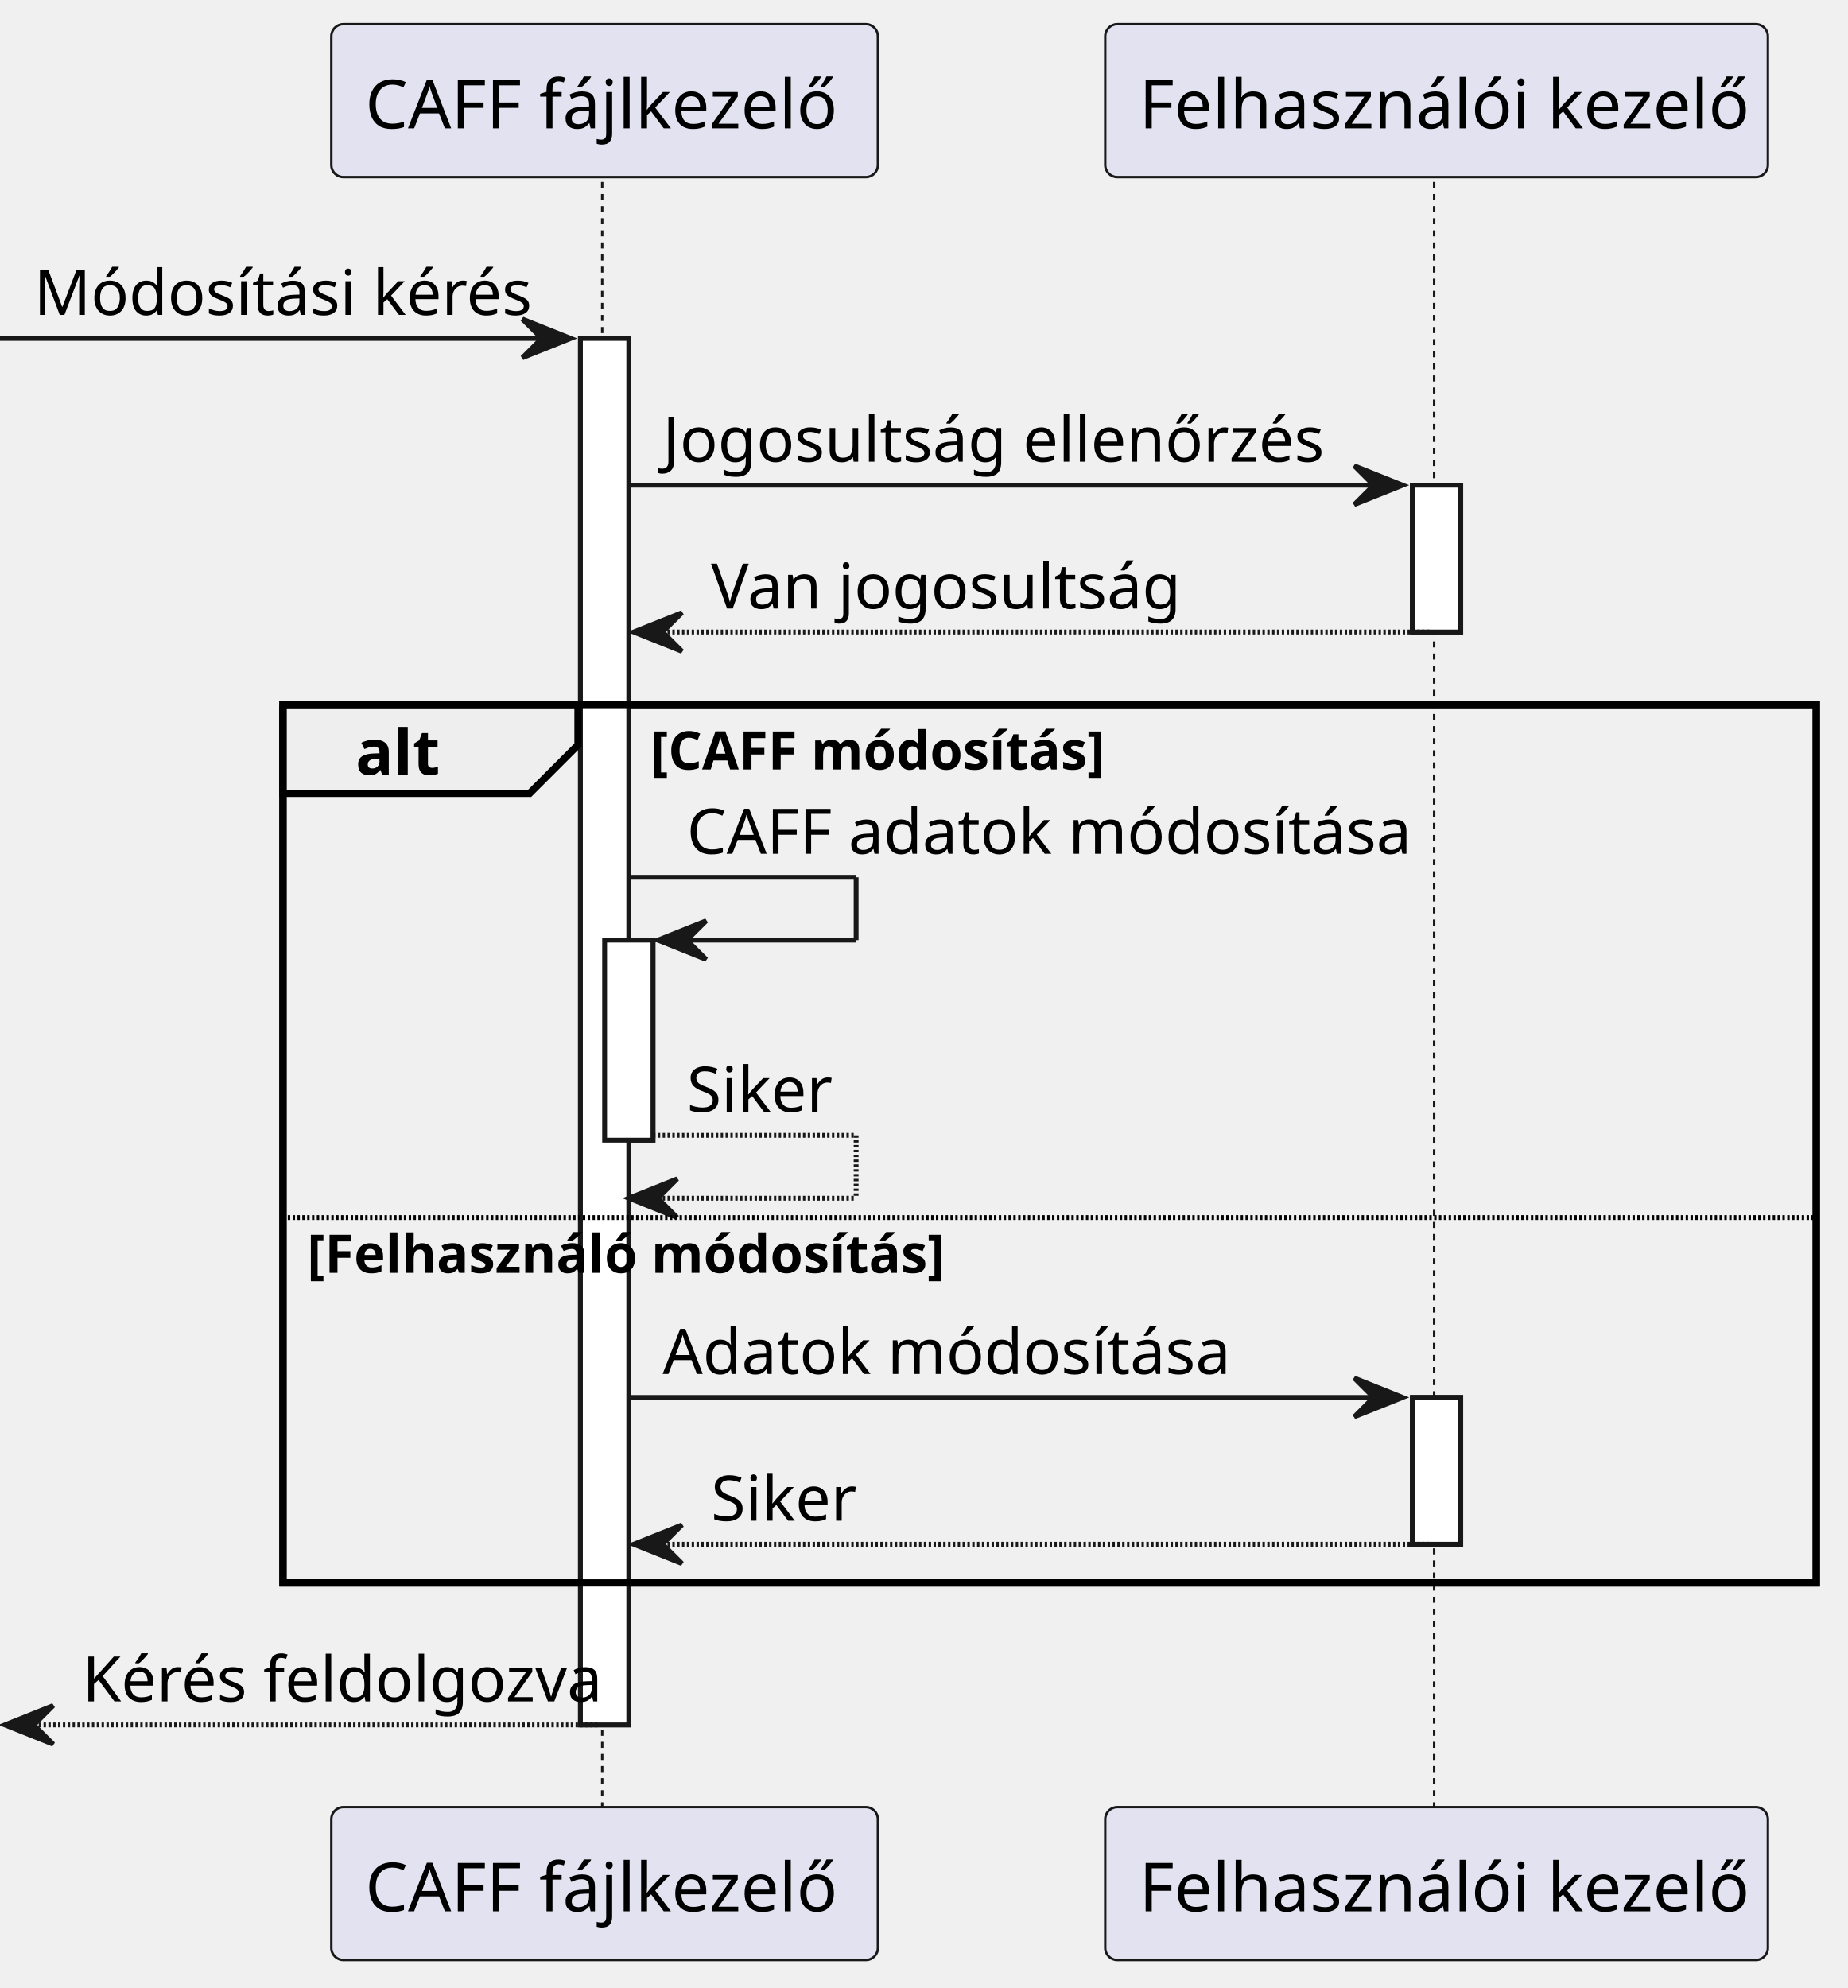
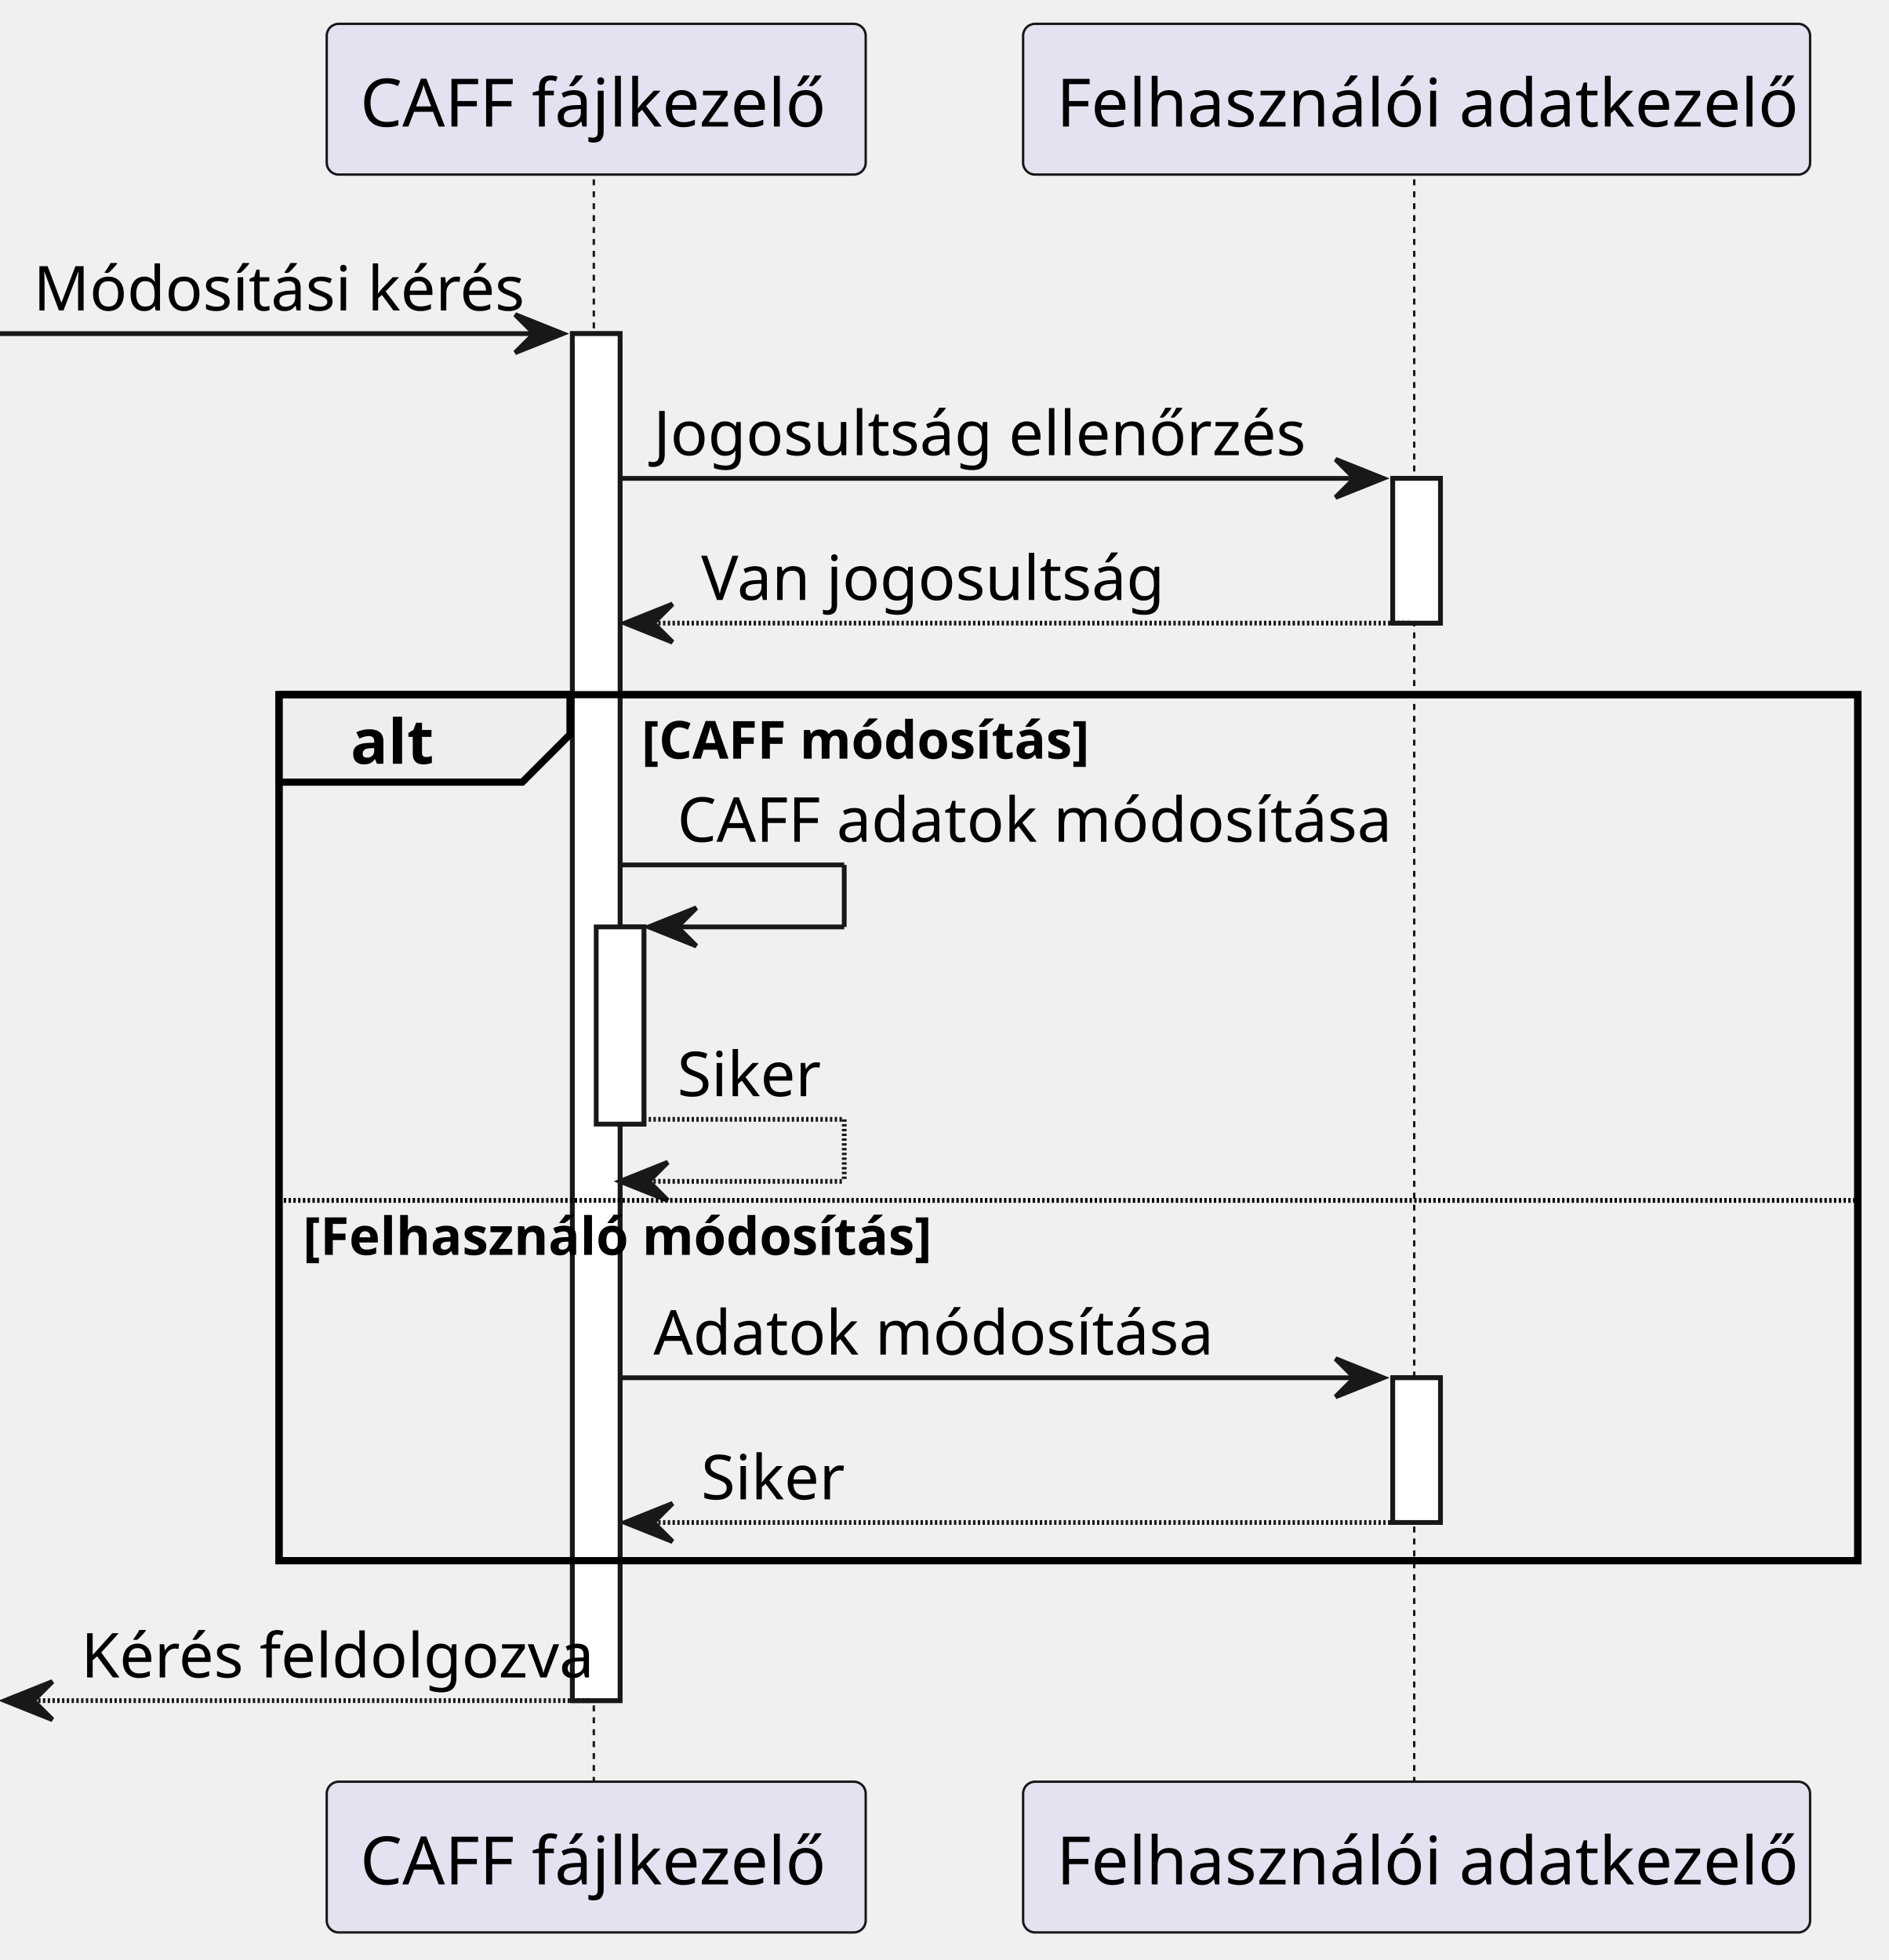
- <svg xmlns="http://www.w3.org/2000/svg" contentStyleType="text/css" height="1644px" preserveAspectRatio="none" style="width:1528px;height:1644px;background:#FFFFFF;" version="1.1" viewBox="0 0 1528 1644" width="1528px" zoomAndPan="magnify">
+ <svg xmlns="http://www.w3.org/2000/svg" contentStyleType="text/css" height="1644px" preserveAspectRatio="none" style="width:1584px;height:1644px;background:#FFFFFF;" version="1.1" viewBox="0 0 1584 1644" width="1584px" zoomAndPan="magnify">
  <defs />
  <g>
    <rect fill="#FFFFFF" height="1146.594" style="stroke:#181818;stroke-width:4.0;" width="40" x="480" y="279.844" />
    <rect fill="#FFFFFF" height="165.406" style="stroke:#181818;stroke-width:4.0;" width="40" x="500" y="777.469" />
    <rect fill="#FFFFFF" height="121.406" style="stroke:#181818;stroke-width:4.0;" width="40" x="1168" y="401.25" />
    <rect fill="#FFFFFF" height="121.406" style="stroke:#181818;stroke-width:4.0;" width="40" x="1168" y="1155.625" />
-     <rect fill="none" height="726.375" style="stroke:#000000;stroke-width:6.0;" width="1268" x="234" y="582.656" />
+     <rect fill="none" height="726.375" style="stroke:#000000;stroke-width:6.0;" width="1324" x="234" y="582.656" />
    <line style="stroke:#181818;stroke-width:2.0;stroke-dasharray:5.0,5.0;" x1="498" x2="498" y1="150.438" y2="1498.438" />
    <line style="stroke:#181818;stroke-width:2.0;stroke-dasharray:5.0,5.0;" x1="1186" x2="1186" y1="150.438" y2="1498.438" />
    <rect fill="#E2E2F0" height="126.438" rx="10" ry="10" style="stroke:#181818;stroke-width:2.0;" width="452" x="274" y="20" />
    <text fill="#000000" font-family="sans-serif" font-size="56" lengthAdjust="spacing" textLength="396" x="302" y="106.133">CAFF fájlkezelő</text>
    <rect fill="#E2E2F0" height="126.438" rx="10" ry="10" style="stroke:#181818;stroke-width:2.0;" width="452" x="274" y="1494.438" />
    <text fill="#000000" font-family="sans-serif" font-size="56" lengthAdjust="spacing" textLength="396" x="302" y="1580.57">CAFF fájlkezelő</text>
-     <rect fill="#E2E2F0" height="126.438" rx="10" ry="10" style="stroke:#181818;stroke-width:2.0;" width="548" x="914" y="20" />
-     <text fill="#000000" font-family="sans-serif" font-size="56" lengthAdjust="spacing" textLength="492" x="942" y="106.133">Felhasználói kezelő</text>
-     <rect fill="#E2E2F0" height="126.438" rx="10" ry="10" style="stroke:#181818;stroke-width:2.0;" width="548" x="914" y="1494.438" />
-     <text fill="#000000" font-family="sans-serif" font-size="56" lengthAdjust="spacing" textLength="492" x="942" y="1580.57">Felhasználói kezelő</text>
+     <rect fill="#E2E2F0" height="126.438" rx="10" ry="10" style="stroke:#181818;stroke-width:2.0;" width="660" x="858" y="20" />
+     <text fill="#000000" font-family="sans-serif" font-size="56" lengthAdjust="spacing" textLength="604" x="886" y="106.133">Felhasználói adatkezelő</text>
+     <rect fill="#E2E2F0" height="126.438" rx="10" ry="10" style="stroke:#181818;stroke-width:2.0;" width="660" x="858" y="1494.438" />
+     <text fill="#000000" font-family="sans-serif" font-size="56" lengthAdjust="spacing" textLength="604" x="886" y="1580.57">Felhasználói adatkezelő</text>
    <rect fill="#FFFFFF" height="1146.594" style="stroke:#181818;stroke-width:4.0;" width="40" x="480" y="279.844" />
    <rect fill="#FFFFFF" height="165.406" style="stroke:#181818;stroke-width:4.0;" width="40" x="500" y="777.469" />
    <rect fill="#FFFFFF" height="121.406" style="stroke:#181818;stroke-width:4.0;" width="40" x="1168" y="401.25" />
    <rect fill="#FFFFFF" height="121.406" style="stroke:#181818;stroke-width:4.0;" width="40" x="1168" y="1155.625" />
    <polygon fill="#181818" points="432,263.844,472,279.844,432,295.844,448,279.844" style="stroke:#181818;stroke-width:4.0;" />
    <line style="stroke:#181818;stroke-width:4.0;" x1="0" x2="456" y1="279.844" y2="279.844" />
    <text fill="#000000" font-family="sans-serif" font-size="52" lengthAdjust="spacing" textLength="396" x="28" y="260.418">Módosítási kérés</text>
    <polygon fill="#181818" points="1120,385.25,1160,401.25,1120,417.25,1136,401.25" style="stroke:#181818;stroke-width:4.0;" />
    <line style="stroke:#181818;stroke-width:4.0;" x1="520" x2="1144" y1="401.25" y2="401.25" />
    <text fill="#000000" font-family="sans-serif" font-size="52" lengthAdjust="spacing" textLength="528" x="548" y="381.824">Jogosultság ellenőrzés</text>
    <polygon fill="#181818" points="564,506.656,524,522.656,564,538.656,548,522.656" style="stroke:#181818;stroke-width:4.0;" />
    <line style="stroke:#181818;stroke-width:4.0;stroke-dasharray:2.0,2.0;" x1="540" x2="1184" y1="522.656" y2="522.656" />
    <text fill="#000000" font-family="sans-serif" font-size="52" lengthAdjust="spacing" textLength="372" x="588" y="503.231">Van jogosultság</text>
    <path d="M234,582.656 L478,582.656 L478,616.062 L438,656.062 L234,656.062 L234,582.656 " fill="#EEEEEE" style="stroke:#000000;stroke-width:6.0;" />
-     <rect fill="none" height="726.375" style="stroke:#000000;stroke-width:6.0;" width="1268" x="234" y="582.656" />
+     <rect fill="none" height="726.375" style="stroke:#000000;stroke-width:6.0;" width="1324" x="234" y="582.656" />
    <text fill="#000000" font-family="sans-serif" font-size="52" font-weight="bold" lengthAdjust="spacing" textLength="64" x="294" y="640.637">alt</text>
    <text fill="#000000" font-family="sans-serif" font-size="44" font-weight="bold" lengthAdjust="spacing" textLength="392" x="538" y="636.332">[CAFF módosítás]</text>
    <line style="stroke:#181818;stroke-width:4.0;" x1="520" x2="708" y1="725.469" y2="725.469" />
    <line style="stroke:#181818;stroke-width:4.0;" x1="708" x2="708" y1="725.469" y2="777.469" />
    <line style="stroke:#181818;stroke-width:4.0;" x1="544" x2="708" y1="777.469" y2="777.469" />
    <polygon fill="#181818" points="584,761.469,544,777.469,584,793.469,568,777.469" style="stroke:#181818;stroke-width:4.0;" />
    <text fill="#000000" font-family="sans-serif" font-size="52" lengthAdjust="spacing" textLength="592" x="568" y="706.043">CAFF adatok módosítása</text>
    <line style="stroke:#181818;stroke-width:4.0;stroke-dasharray:2.0,2.0;" x1="540" x2="708" y1="938.875" y2="938.875" />
    <line style="stroke:#181818;stroke-width:4.0;stroke-dasharray:2.0,2.0;" x1="708" x2="708" y1="938.875" y2="990.875" />
    <line style="stroke:#181818;stroke-width:4.0;stroke-dasharray:2.0,2.0;" x1="520" x2="708" y1="990.875" y2="990.875" />
    <polygon fill="#181818" points="560,974.875,520,990.875,560,1006.875,544,990.875" style="stroke:#181818;stroke-width:4.0;" />
    <text fill="#000000" font-family="sans-serif" font-size="52" lengthAdjust="spacing" textLength="120" x="568" y="919.449">Siker</text>
-     <line style="stroke:#000000;stroke-width:4.0;stroke-dasharray:2.0,2.0;" x1="234" x2="1502" y1="1006.875" y2="1006.875" />
+     <line style="stroke:#000000;stroke-width:4.0;stroke-dasharray:2.0,2.0;" x1="234" x2="1558" y1="1006.875" y2="1006.875" />
    <text fill="#000000" font-family="sans-serif" font-size="44" font-weight="bold" lengthAdjust="spacing" textLength="540" x="254" y="1052.551">[Felhasználó módosítás]</text>
    <polygon fill="#181818" points="1120,1139.625,1160,1155.625,1120,1171.625,1136,1155.625" style="stroke:#181818;stroke-width:4.0;" />
    <line style="stroke:#181818;stroke-width:4.0;" x1="520" x2="1144" y1="1155.625" y2="1155.625" />
    <text fill="#000000" font-family="sans-serif" font-size="52" lengthAdjust="spacing" textLength="448" x="548" y="1136.199">Adatok módosítása</text>
    <polygon fill="#181818" points="564,1261.031,524,1277.031,564,1293.031,548,1277.031" style="stroke:#181818;stroke-width:4.0;" />
    <line style="stroke:#181818;stroke-width:4.0;stroke-dasharray:2.0,2.0;" x1="540" x2="1184" y1="1277.031" y2="1277.031" />
    <text fill="#000000" font-family="sans-serif" font-size="52" lengthAdjust="spacing" textLength="120" x="588" y="1257.605">Siker</text>
    <polygon fill="#181818" points="44,1410.438,4,1426.438,44,1442.438,28,1426.438" style="stroke:#181818;stroke-width:4.0;" />
    <line style="stroke:#181818;stroke-width:4.0;stroke-dasharray:2.0,2.0;" x1="20" x2="496" y1="1426.438" y2="1426.438" />
    <text fill="#000000" font-family="sans-serif" font-size="52" lengthAdjust="spacing" textLength="404" x="68" y="1407.012">Kérés feldolgozva</text>
  </g>
</svg>
